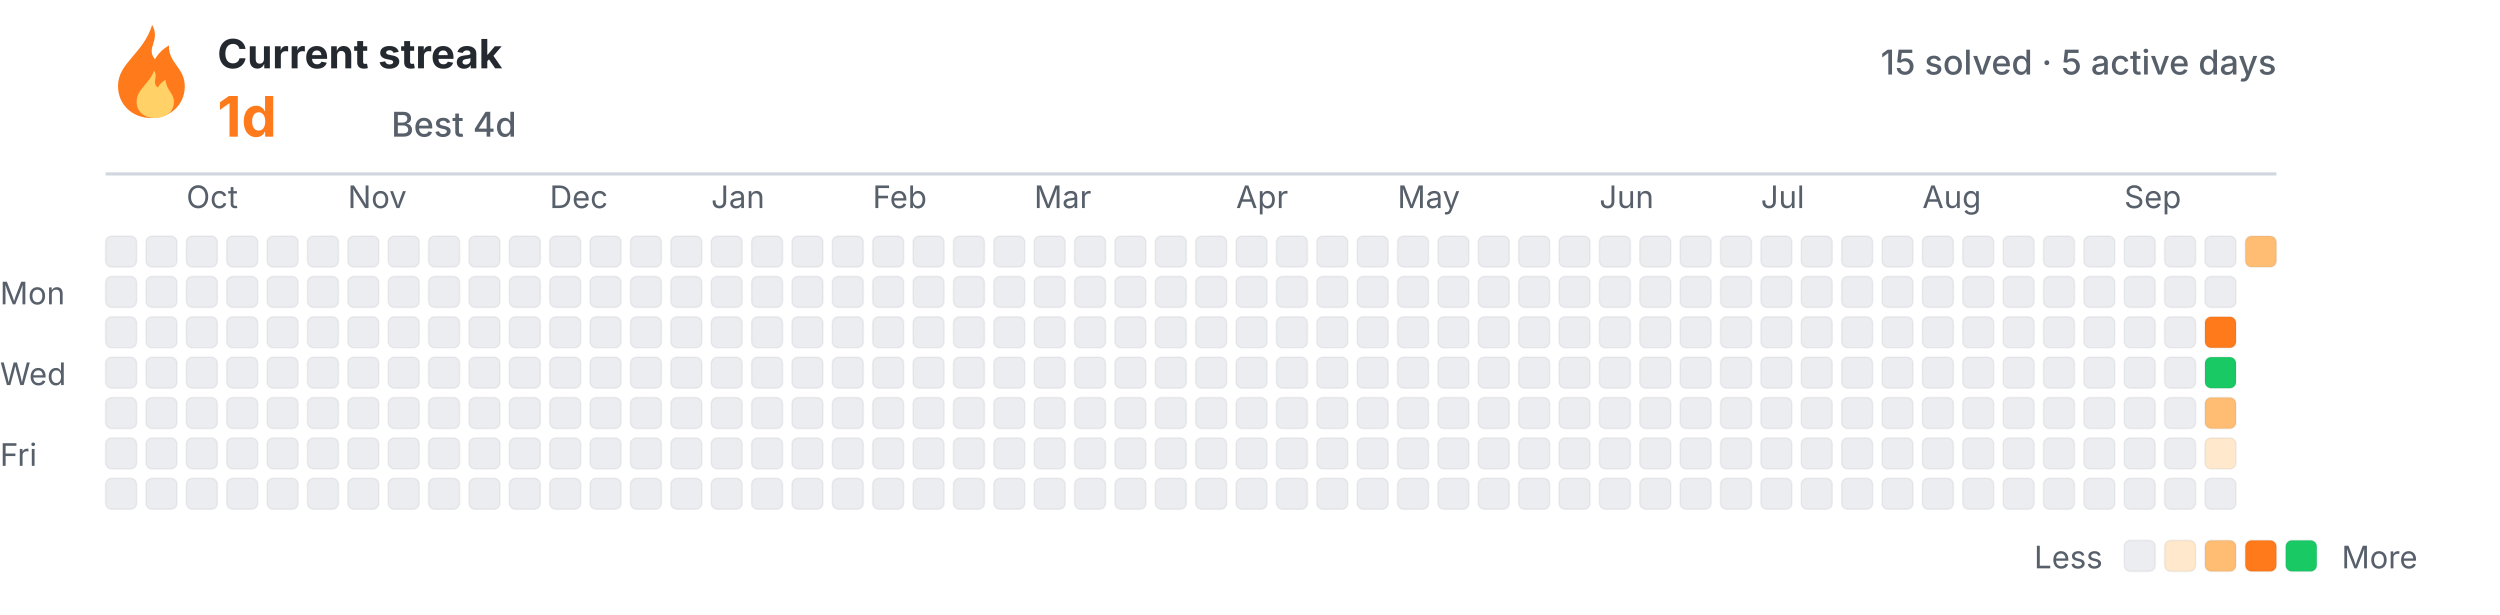
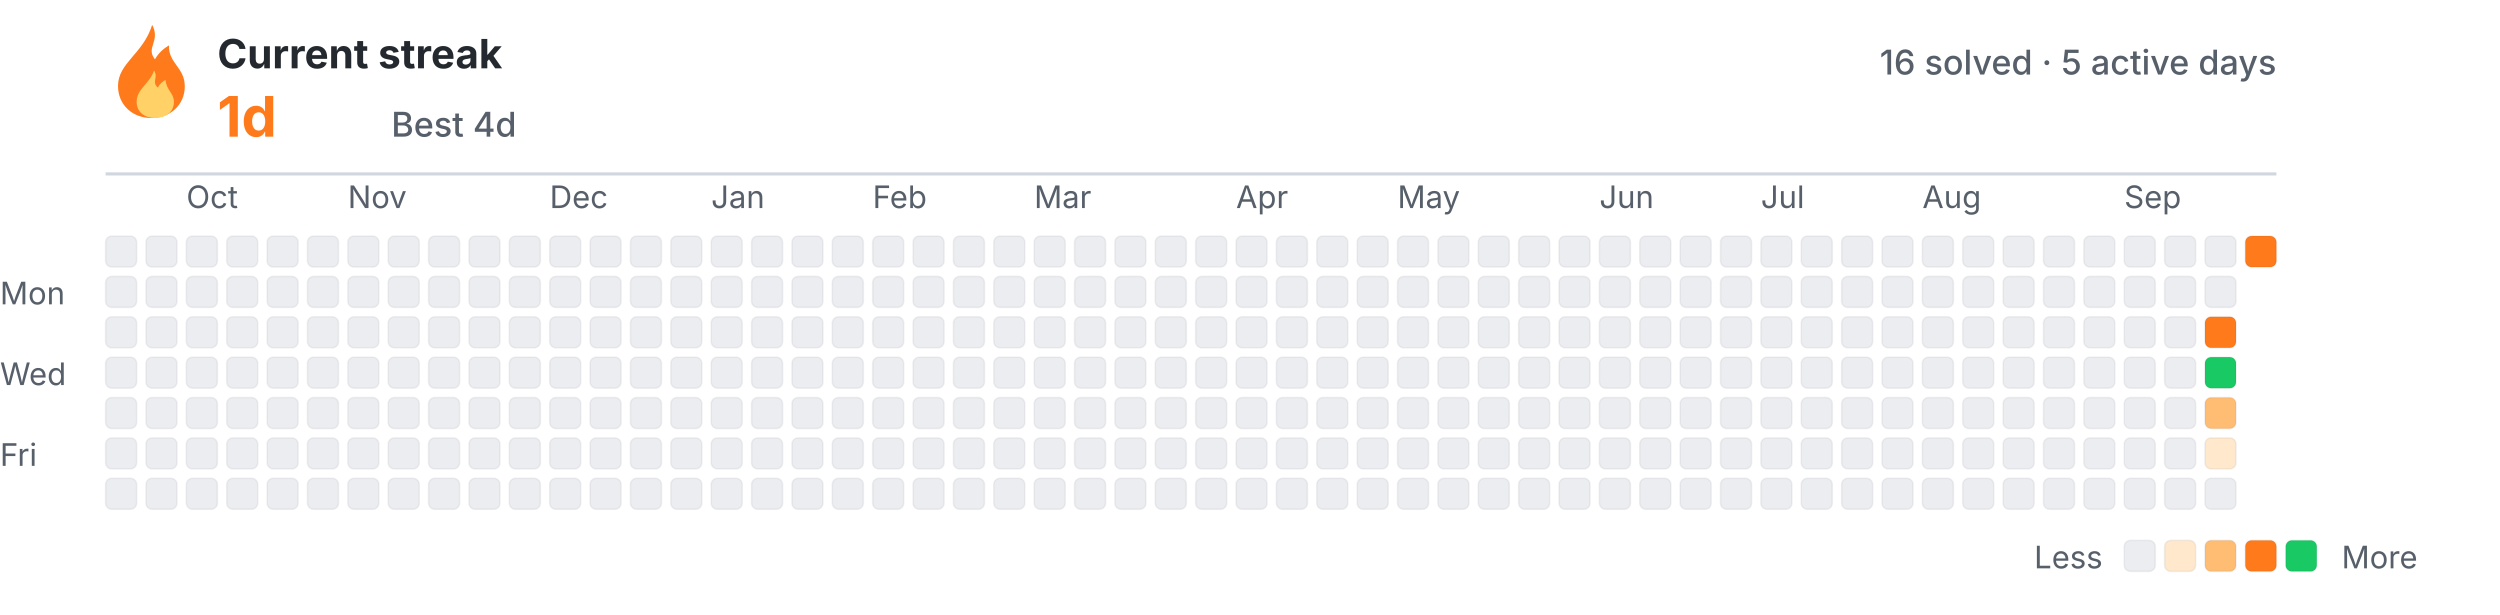
<svg xmlns="http://www.w3.org/2000/svg" width="805" height="198" viewBox="0 0 805 198" role="img" aria-labelledby="title desc">
  <style>
:root{color-scheme:light dark}
.label{font:10px -apple-system,BlinkMacSystemFont,"Segoe UI",sans-serif;fill:#57606a}
.metric{font:650 13px -apple-system,BlinkMacSystemFont,"Segoe UI",sans-serif;fill:#24292f}
.metric-strong{font:750 18px -apple-system,BlinkMacSystemFont,"Segoe UI",sans-serif;fill:#ff7a1a}
.metric-muted{font:550 11px -apple-system,BlinkMacSystemFont,"Segoe UI",sans-serif;fill:#57606a}
.flame{fill:#ff7a1a}
.spark{fill:#ffd166}
.rule{stroke:#d0d7de;stroke-width:1}
.cell{shape-rendering:geometricPrecision;stroke:rgba(27,31,36,.06);stroke-width:.5}
.level-0{fill:#ebedf0}.level-1{fill:#ffe8cc}.level-2{fill:#ffbd73}.level-3{fill:#ff7a1a}.level-4{fill:#18c964}
@media (prefers-color-scheme:dark){.label,.metric-muted{fill:#8b949e}.metric{fill:#f0f6fc}.rule{stroke:#30363d}.cell{stroke:rgba(240,246,252,.06)}.level-0{fill:#161b22}.level-1{fill:#3a2414}.level-2{fill:#7a3d12}.level-3{fill:#ff7a1a}.level-4{fill:#2fd46f}}
</style>
  <g transform="translate(34,8)">
    <path class="flame" d="M15 0c2.8 5.3-2.2 7.3.9 11.1 1.1-2 2.7-3.4 4.5-4.5-.2 5.8 5.1 7.1 5.1 13.2 0 6-4.7 10.2-10.8 10.2S4 25.7 4 19.7C4 12.2 12.1 9.4 15 0Z" />
    <path class="spark" d="M15.6 14.7c1.5 2.3-.9 3.6 1.2 5.5.6-1.1 1.5-1.9 2.5-2.5.3 3.5 2.7 4.2 2.7 7.1 0 3.4-2.8 5.2-6.1 5.2s-5.9-1.9-5.9-5.2c0-4.2 4.2-5.8 5.6-10.1Z" />
    <text x="36" y="14" class="metric">Current streak</text>
    <text x="36" y="36" class="metric-strong">1d</text>
    <text x="92" y="36" class="metric-muted">Best 4d</text>
  </g>
-   <text x="733" y="24" class="metric-muted" text-anchor="end">15 solved · 5 active days</text>
+   <text x="733" y="24" class="metric-muted" text-anchor="end">16 solved · 5 active days</text>
  <line x1="34" y1="56" x2="733" y2="56" class="rule" />
  <text x="60" y="67" class="label">Oct</text>
  <text x="112" y="67" class="label">Nov</text>
  <text x="177" y="67" class="label">Dec</text>
  <text x="229" y="67" class="label">Jan</text>
  <text x="281" y="67" class="label">Feb</text>
  <text x="333" y="67" class="label">Mar</text>
  <text x="398" y="67" class="label">Apr</text>
  <text x="450" y="67" class="label">May</text>
  <text x="515" y="67" class="label">Jun</text>
  <text x="567" y="67" class="label">Jul</text>
  <text x="619" y="67" class="label">Aug</text>
  <text x="684" y="67" class="label">Sep</text>
  <text x="0" y="98" class="label">Mon</text>
  <text x="0" y="124" class="label">Wed</text>
  <text x="0" y="150" class="label">Fri</text>
  <rect x="34" y="76" width="10" height="10" rx="2" class="cell level-0" />
  <rect x="34" y="89" width="10" height="10" rx="2" class="cell level-0" />
  <rect x="34" y="102" width="10" height="10" rx="2" class="cell level-0" />
  <rect x="34" y="115" width="10" height="10" rx="2" class="cell level-0" />
  <rect x="34" y="128" width="10" height="10" rx="2" class="cell level-0" />
  <rect x="34" y="141" width="10" height="10" rx="2" class="cell level-0" />
  <rect x="34" y="154" width="10" height="10" rx="2" class="cell level-0" />
  <rect x="47" y="76" width="10" height="10" rx="2" class="cell level-0" />
  <rect x="47" y="89" width="10" height="10" rx="2" class="cell level-0" />
  <rect x="47" y="102" width="10" height="10" rx="2" class="cell level-0" />
  <rect x="47" y="115" width="10" height="10" rx="2" class="cell level-0" />
  <rect x="47" y="128" width="10" height="10" rx="2" class="cell level-0" />
  <rect x="47" y="141" width="10" height="10" rx="2" class="cell level-0" />
  <rect x="47" y="154" width="10" height="10" rx="2" class="cell level-0" />
  <rect x="60" y="76" width="10" height="10" rx="2" class="cell level-0" />
  <rect x="60" y="89" width="10" height="10" rx="2" class="cell level-0" />
  <rect x="60" y="102" width="10" height="10" rx="2" class="cell level-0" />
  <rect x="60" y="115" width="10" height="10" rx="2" class="cell level-0" />
  <rect x="60" y="128" width="10" height="10" rx="2" class="cell level-0" />
  <rect x="60" y="141" width="10" height="10" rx="2" class="cell level-0" />
  <rect x="60" y="154" width="10" height="10" rx="2" class="cell level-0" />
  <rect x="73" y="76" width="10" height="10" rx="2" class="cell level-0" />
  <rect x="73" y="89" width="10" height="10" rx="2" class="cell level-0" />
  <rect x="73" y="102" width="10" height="10" rx="2" class="cell level-0" />
  <rect x="73" y="115" width="10" height="10" rx="2" class="cell level-0" />
  <rect x="73" y="128" width="10" height="10" rx="2" class="cell level-0" />
  <rect x="73" y="141" width="10" height="10" rx="2" class="cell level-0" />
  <rect x="73" y="154" width="10" height="10" rx="2" class="cell level-0" />
  <rect x="86" y="76" width="10" height="10" rx="2" class="cell level-0" />
  <rect x="86" y="89" width="10" height="10" rx="2" class="cell level-0" />
  <rect x="86" y="102" width="10" height="10" rx="2" class="cell level-0" />
  <rect x="86" y="115" width="10" height="10" rx="2" class="cell level-0" />
  <rect x="86" y="128" width="10" height="10" rx="2" class="cell level-0" />
  <rect x="86" y="141" width="10" height="10" rx="2" class="cell level-0" />
  <rect x="86" y="154" width="10" height="10" rx="2" class="cell level-0" />
  <rect x="99" y="76" width="10" height="10" rx="2" class="cell level-0" />
  <rect x="99" y="89" width="10" height="10" rx="2" class="cell level-0" />
  <rect x="99" y="102" width="10" height="10" rx="2" class="cell level-0" />
  <rect x="99" y="115" width="10" height="10" rx="2" class="cell level-0" />
  <rect x="99" y="128" width="10" height="10" rx="2" class="cell level-0" />
  <rect x="99" y="141" width="10" height="10" rx="2" class="cell level-0" />
  <rect x="99" y="154" width="10" height="10" rx="2" class="cell level-0" />
  <rect x="112" y="76" width="10" height="10" rx="2" class="cell level-0" />
  <rect x="112" y="89" width="10" height="10" rx="2" class="cell level-0" />
  <rect x="112" y="102" width="10" height="10" rx="2" class="cell level-0" />
  <rect x="112" y="115" width="10" height="10" rx="2" class="cell level-0" />
  <rect x="112" y="128" width="10" height="10" rx="2" class="cell level-0" />
  <rect x="112" y="141" width="10" height="10" rx="2" class="cell level-0" />
  <rect x="112" y="154" width="10" height="10" rx="2" class="cell level-0" />
  <rect x="125" y="76" width="10" height="10" rx="2" class="cell level-0" />
  <rect x="125" y="89" width="10" height="10" rx="2" class="cell level-0" />
  <rect x="125" y="102" width="10" height="10" rx="2" class="cell level-0" />
  <rect x="125" y="115" width="10" height="10" rx="2" class="cell level-0" />
  <rect x="125" y="128" width="10" height="10" rx="2" class="cell level-0" />
  <rect x="125" y="141" width="10" height="10" rx="2" class="cell level-0" />
  <rect x="125" y="154" width="10" height="10" rx="2" class="cell level-0" />
  <rect x="138" y="76" width="10" height="10" rx="2" class="cell level-0" />
  <rect x="138" y="89" width="10" height="10" rx="2" class="cell level-0" />
  <rect x="138" y="102" width="10" height="10" rx="2" class="cell level-0" />
  <rect x="138" y="115" width="10" height="10" rx="2" class="cell level-0" />
  <rect x="138" y="128" width="10" height="10" rx="2" class="cell level-0" />
  <rect x="138" y="141" width="10" height="10" rx="2" class="cell level-0" />
  <rect x="138" y="154" width="10" height="10" rx="2" class="cell level-0" />
  <rect x="151" y="76" width="10" height="10" rx="2" class="cell level-0" />
  <rect x="151" y="89" width="10" height="10" rx="2" class="cell level-0" />
  <rect x="151" y="102" width="10" height="10" rx="2" class="cell level-0" />
  <rect x="151" y="115" width="10" height="10" rx="2" class="cell level-0" />
  <rect x="151" y="128" width="10" height="10" rx="2" class="cell level-0" />
  <rect x="151" y="141" width="10" height="10" rx="2" class="cell level-0" />
  <rect x="151" y="154" width="10" height="10" rx="2" class="cell level-0" />
  <rect x="164" y="76" width="10" height="10" rx="2" class="cell level-0" />
  <rect x="164" y="89" width="10" height="10" rx="2" class="cell level-0" />
  <rect x="164" y="102" width="10" height="10" rx="2" class="cell level-0" />
  <rect x="164" y="115" width="10" height="10" rx="2" class="cell level-0" />
  <rect x="164" y="128" width="10" height="10" rx="2" class="cell level-0" />
  <rect x="164" y="141" width="10" height="10" rx="2" class="cell level-0" />
  <rect x="164" y="154" width="10" height="10" rx="2" class="cell level-0" />
  <rect x="177" y="76" width="10" height="10" rx="2" class="cell level-0" />
  <rect x="177" y="89" width="10" height="10" rx="2" class="cell level-0" />
  <rect x="177" y="102" width="10" height="10" rx="2" class="cell level-0" />
  <rect x="177" y="115" width="10" height="10" rx="2" class="cell level-0" />
  <rect x="177" y="128" width="10" height="10" rx="2" class="cell level-0" />
  <rect x="177" y="141" width="10" height="10" rx="2" class="cell level-0" />
  <rect x="177" y="154" width="10" height="10" rx="2" class="cell level-0" />
  <rect x="190" y="76" width="10" height="10" rx="2" class="cell level-0" />
  <rect x="190" y="89" width="10" height="10" rx="2" class="cell level-0" />
  <rect x="190" y="102" width="10" height="10" rx="2" class="cell level-0" />
  <rect x="190" y="115" width="10" height="10" rx="2" class="cell level-0" />
  <rect x="190" y="128" width="10" height="10" rx="2" class="cell level-0" />
  <rect x="190" y="141" width="10" height="10" rx="2" class="cell level-0" />
  <rect x="190" y="154" width="10" height="10" rx="2" class="cell level-0" />
  <rect x="203" y="76" width="10" height="10" rx="2" class="cell level-0" />
  <rect x="203" y="89" width="10" height="10" rx="2" class="cell level-0" />
  <rect x="203" y="102" width="10" height="10" rx="2" class="cell level-0" />
  <rect x="203" y="115" width="10" height="10" rx="2" class="cell level-0" />
  <rect x="203" y="128" width="10" height="10" rx="2" class="cell level-0" />
  <rect x="203" y="141" width="10" height="10" rx="2" class="cell level-0" />
  <rect x="203" y="154" width="10" height="10" rx="2" class="cell level-0" />
  <rect x="216" y="76" width="10" height="10" rx="2" class="cell level-0" />
  <rect x="216" y="89" width="10" height="10" rx="2" class="cell level-0" />
  <rect x="216" y="102" width="10" height="10" rx="2" class="cell level-0" />
  <rect x="216" y="115" width="10" height="10" rx="2" class="cell level-0" />
  <rect x="216" y="128" width="10" height="10" rx="2" class="cell level-0" />
  <rect x="216" y="141" width="10" height="10" rx="2" class="cell level-0" />
  <rect x="216" y="154" width="10" height="10" rx="2" class="cell level-0" />
  <rect x="229" y="76" width="10" height="10" rx="2" class="cell level-0" />
  <rect x="229" y="89" width="10" height="10" rx="2" class="cell level-0" />
  <rect x="229" y="102" width="10" height="10" rx="2" class="cell level-0" />
  <rect x="229" y="115" width="10" height="10" rx="2" class="cell level-0" />
  <rect x="229" y="128" width="10" height="10" rx="2" class="cell level-0" />
  <rect x="229" y="141" width="10" height="10" rx="2" class="cell level-0" />
  <rect x="229" y="154" width="10" height="10" rx="2" class="cell level-0" />
  <rect x="242" y="76" width="10" height="10" rx="2" class="cell level-0" />
  <rect x="242" y="89" width="10" height="10" rx="2" class="cell level-0" />
  <rect x="242" y="102" width="10" height="10" rx="2" class="cell level-0" />
  <rect x="242" y="115" width="10" height="10" rx="2" class="cell level-0" />
  <rect x="242" y="128" width="10" height="10" rx="2" class="cell level-0" />
  <rect x="242" y="141" width="10" height="10" rx="2" class="cell level-0" />
  <rect x="242" y="154" width="10" height="10" rx="2" class="cell level-0" />
  <rect x="255" y="76" width="10" height="10" rx="2" class="cell level-0" />
  <rect x="255" y="89" width="10" height="10" rx="2" class="cell level-0" />
  <rect x="255" y="102" width="10" height="10" rx="2" class="cell level-0" />
  <rect x="255" y="115" width="10" height="10" rx="2" class="cell level-0" />
  <rect x="255" y="128" width="10" height="10" rx="2" class="cell level-0" />
  <rect x="255" y="141" width="10" height="10" rx="2" class="cell level-0" />
  <rect x="255" y="154" width="10" height="10" rx="2" class="cell level-0" />
  <rect x="268" y="76" width="10" height="10" rx="2" class="cell level-0" />
  <rect x="268" y="89" width="10" height="10" rx="2" class="cell level-0" />
  <rect x="268" y="102" width="10" height="10" rx="2" class="cell level-0" />
  <rect x="268" y="115" width="10" height="10" rx="2" class="cell level-0" />
  <rect x="268" y="128" width="10" height="10" rx="2" class="cell level-0" />
  <rect x="268" y="141" width="10" height="10" rx="2" class="cell level-0" />
  <rect x="268" y="154" width="10" height="10" rx="2" class="cell level-0" />
  <rect x="281" y="76" width="10" height="10" rx="2" class="cell level-0" />
  <rect x="281" y="89" width="10" height="10" rx="2" class="cell level-0" />
  <rect x="281" y="102" width="10" height="10" rx="2" class="cell level-0" />
  <rect x="281" y="115" width="10" height="10" rx="2" class="cell level-0" />
  <rect x="281" y="128" width="10" height="10" rx="2" class="cell level-0" />
  <rect x="281" y="141" width="10" height="10" rx="2" class="cell level-0" />
  <rect x="281" y="154" width="10" height="10" rx="2" class="cell level-0" />
  <rect x="294" y="76" width="10" height="10" rx="2" class="cell level-0" />
  <rect x="294" y="89" width="10" height="10" rx="2" class="cell level-0" />
  <rect x="294" y="102" width="10" height="10" rx="2" class="cell level-0" />
  <rect x="294" y="115" width="10" height="10" rx="2" class="cell level-0" />
  <rect x="294" y="128" width="10" height="10" rx="2" class="cell level-0" />
  <rect x="294" y="141" width="10" height="10" rx="2" class="cell level-0" />
  <rect x="294" y="154" width="10" height="10" rx="2" class="cell level-0" />
  <rect x="307" y="76" width="10" height="10" rx="2" class="cell level-0" />
  <rect x="307" y="89" width="10" height="10" rx="2" class="cell level-0" />
  <rect x="307" y="102" width="10" height="10" rx="2" class="cell level-0" />
  <rect x="307" y="115" width="10" height="10" rx="2" class="cell level-0" />
  <rect x="307" y="128" width="10" height="10" rx="2" class="cell level-0" />
  <rect x="307" y="141" width="10" height="10" rx="2" class="cell level-0" />
  <rect x="307" y="154" width="10" height="10" rx="2" class="cell level-0" />
  <rect x="320" y="76" width="10" height="10" rx="2" class="cell level-0" />
  <rect x="320" y="89" width="10" height="10" rx="2" class="cell level-0" />
  <rect x="320" y="102" width="10" height="10" rx="2" class="cell level-0" />
  <rect x="320" y="115" width="10" height="10" rx="2" class="cell level-0" />
  <rect x="320" y="128" width="10" height="10" rx="2" class="cell level-0" />
  <rect x="320" y="141" width="10" height="10" rx="2" class="cell level-0" />
  <rect x="320" y="154" width="10" height="10" rx="2" class="cell level-0" />
  <rect x="333" y="76" width="10" height="10" rx="2" class="cell level-0" />
  <rect x="333" y="89" width="10" height="10" rx="2" class="cell level-0" />
  <rect x="333" y="102" width="10" height="10" rx="2" class="cell level-0" />
  <rect x="333" y="115" width="10" height="10" rx="2" class="cell level-0" />
  <rect x="333" y="128" width="10" height="10" rx="2" class="cell level-0" />
  <rect x="333" y="141" width="10" height="10" rx="2" class="cell level-0" />
  <rect x="333" y="154" width="10" height="10" rx="2" class="cell level-0" />
  <rect x="346" y="76" width="10" height="10" rx="2" class="cell level-0" />
  <rect x="346" y="89" width="10" height="10" rx="2" class="cell level-0" />
  <rect x="346" y="102" width="10" height="10" rx="2" class="cell level-0" />
  <rect x="346" y="115" width="10" height="10" rx="2" class="cell level-0" />
  <rect x="346" y="128" width="10" height="10" rx="2" class="cell level-0" />
  <rect x="346" y="141" width="10" height="10" rx="2" class="cell level-0" />
  <rect x="346" y="154" width="10" height="10" rx="2" class="cell level-0" />
  <rect x="359" y="76" width="10" height="10" rx="2" class="cell level-0" />
  <rect x="359" y="89" width="10" height="10" rx="2" class="cell level-0" />
  <rect x="359" y="102" width="10" height="10" rx="2" class="cell level-0" />
  <rect x="359" y="115" width="10" height="10" rx="2" class="cell level-0" />
  <rect x="359" y="128" width="10" height="10" rx="2" class="cell level-0" />
  <rect x="359" y="141" width="10" height="10" rx="2" class="cell level-0" />
  <rect x="359" y="154" width="10" height="10" rx="2" class="cell level-0" />
  <rect x="372" y="76" width="10" height="10" rx="2" class="cell level-0" />
  <rect x="372" y="89" width="10" height="10" rx="2" class="cell level-0" />
  <rect x="372" y="102" width="10" height="10" rx="2" class="cell level-0" />
  <rect x="372" y="115" width="10" height="10" rx="2" class="cell level-0" />
  <rect x="372" y="128" width="10" height="10" rx="2" class="cell level-0" />
  <rect x="372" y="141" width="10" height="10" rx="2" class="cell level-0" />
  <rect x="372" y="154" width="10" height="10" rx="2" class="cell level-0" />
  <rect x="385" y="76" width="10" height="10" rx="2" class="cell level-0" />
  <rect x="385" y="89" width="10" height="10" rx="2" class="cell level-0" />
  <rect x="385" y="102" width="10" height="10" rx="2" class="cell level-0" />
  <rect x="385" y="115" width="10" height="10" rx="2" class="cell level-0" />
  <rect x="385" y="128" width="10" height="10" rx="2" class="cell level-0" />
  <rect x="385" y="141" width="10" height="10" rx="2" class="cell level-0" />
  <rect x="385" y="154" width="10" height="10" rx="2" class="cell level-0" />
  <rect x="398" y="76" width="10" height="10" rx="2" class="cell level-0" />
  <rect x="398" y="89" width="10" height="10" rx="2" class="cell level-0" />
  <rect x="398" y="102" width="10" height="10" rx="2" class="cell level-0" />
  <rect x="398" y="115" width="10" height="10" rx="2" class="cell level-0" />
  <rect x="398" y="128" width="10" height="10" rx="2" class="cell level-0" />
  <rect x="398" y="141" width="10" height="10" rx="2" class="cell level-0" />
  <rect x="398" y="154" width="10" height="10" rx="2" class="cell level-0" />
  <rect x="411" y="76" width="10" height="10" rx="2" class="cell level-0" />
  <rect x="411" y="89" width="10" height="10" rx="2" class="cell level-0" />
  <rect x="411" y="102" width="10" height="10" rx="2" class="cell level-0" />
  <rect x="411" y="115" width="10" height="10" rx="2" class="cell level-0" />
  <rect x="411" y="128" width="10" height="10" rx="2" class="cell level-0" />
  <rect x="411" y="141" width="10" height="10" rx="2" class="cell level-0" />
  <rect x="411" y="154" width="10" height="10" rx="2" class="cell level-0" />
  <rect x="424" y="76" width="10" height="10" rx="2" class="cell level-0" />
  <rect x="424" y="89" width="10" height="10" rx="2" class="cell level-0" />
  <rect x="424" y="102" width="10" height="10" rx="2" class="cell level-0" />
  <rect x="424" y="115" width="10" height="10" rx="2" class="cell level-0" />
  <rect x="424" y="128" width="10" height="10" rx="2" class="cell level-0" />
  <rect x="424" y="141" width="10" height="10" rx="2" class="cell level-0" />
  <rect x="424" y="154" width="10" height="10" rx="2" class="cell level-0" />
  <rect x="437" y="76" width="10" height="10" rx="2" class="cell level-0" />
  <rect x="437" y="89" width="10" height="10" rx="2" class="cell level-0" />
  <rect x="437" y="102" width="10" height="10" rx="2" class="cell level-0" />
  <rect x="437" y="115" width="10" height="10" rx="2" class="cell level-0" />
  <rect x="437" y="128" width="10" height="10" rx="2" class="cell level-0" />
  <rect x="437" y="141" width="10" height="10" rx="2" class="cell level-0" />
  <rect x="437" y="154" width="10" height="10" rx="2" class="cell level-0" />
  <rect x="450" y="76" width="10" height="10" rx="2" class="cell level-0" />
  <rect x="450" y="89" width="10" height="10" rx="2" class="cell level-0" />
  <rect x="450" y="102" width="10" height="10" rx="2" class="cell level-0" />
  <rect x="450" y="115" width="10" height="10" rx="2" class="cell level-0" />
  <rect x="450" y="128" width="10" height="10" rx="2" class="cell level-0" />
  <rect x="450" y="141" width="10" height="10" rx="2" class="cell level-0" />
  <rect x="450" y="154" width="10" height="10" rx="2" class="cell level-0" />
  <rect x="463" y="76" width="10" height="10" rx="2" class="cell level-0" />
  <rect x="463" y="89" width="10" height="10" rx="2" class="cell level-0" />
  <rect x="463" y="102" width="10" height="10" rx="2" class="cell level-0" />
  <rect x="463" y="115" width="10" height="10" rx="2" class="cell level-0" />
  <rect x="463" y="128" width="10" height="10" rx="2" class="cell level-0" />
  <rect x="463" y="141" width="10" height="10" rx="2" class="cell level-0" />
  <rect x="463" y="154" width="10" height="10" rx="2" class="cell level-0" />
  <rect x="476" y="76" width="10" height="10" rx="2" class="cell level-0" />
  <rect x="476" y="89" width="10" height="10" rx="2" class="cell level-0" />
  <rect x="476" y="102" width="10" height="10" rx="2" class="cell level-0" />
  <rect x="476" y="115" width="10" height="10" rx="2" class="cell level-0" />
  <rect x="476" y="128" width="10" height="10" rx="2" class="cell level-0" />
  <rect x="476" y="141" width="10" height="10" rx="2" class="cell level-0" />
  <rect x="476" y="154" width="10" height="10" rx="2" class="cell level-0" />
  <rect x="489" y="76" width="10" height="10" rx="2" class="cell level-0" />
  <rect x="489" y="89" width="10" height="10" rx="2" class="cell level-0" />
  <rect x="489" y="102" width="10" height="10" rx="2" class="cell level-0" />
  <rect x="489" y="115" width="10" height="10" rx="2" class="cell level-0" />
  <rect x="489" y="128" width="10" height="10" rx="2" class="cell level-0" />
  <rect x="489" y="141" width="10" height="10" rx="2" class="cell level-0" />
  <rect x="489" y="154" width="10" height="10" rx="2" class="cell level-0" />
  <rect x="502" y="76" width="10" height="10" rx="2" class="cell level-0" />
  <rect x="502" y="89" width="10" height="10" rx="2" class="cell level-0" />
  <rect x="502" y="102" width="10" height="10" rx="2" class="cell level-0" />
  <rect x="502" y="115" width="10" height="10" rx="2" class="cell level-0" />
  <rect x="502" y="128" width="10" height="10" rx="2" class="cell level-0" />
  <rect x="502" y="141" width="10" height="10" rx="2" class="cell level-0" />
  <rect x="502" y="154" width="10" height="10" rx="2" class="cell level-0" />
  <rect x="515" y="76" width="10" height="10" rx="2" class="cell level-0" />
  <rect x="515" y="89" width="10" height="10" rx="2" class="cell level-0" />
  <rect x="515" y="102" width="10" height="10" rx="2" class="cell level-0" />
  <rect x="515" y="115" width="10" height="10" rx="2" class="cell level-0" />
  <rect x="515" y="128" width="10" height="10" rx="2" class="cell level-0" />
  <rect x="515" y="141" width="10" height="10" rx="2" class="cell level-0" />
  <rect x="515" y="154" width="10" height="10" rx="2" class="cell level-0" />
  <rect x="528" y="76" width="10" height="10" rx="2" class="cell level-0" />
  <rect x="528" y="89" width="10" height="10" rx="2" class="cell level-0" />
  <rect x="528" y="102" width="10" height="10" rx="2" class="cell level-0" />
  <rect x="528" y="115" width="10" height="10" rx="2" class="cell level-0" />
  <rect x="528" y="128" width="10" height="10" rx="2" class="cell level-0" />
  <rect x="528" y="141" width="10" height="10" rx="2" class="cell level-0" />
  <rect x="528" y="154" width="10" height="10" rx="2" class="cell level-0" />
  <rect x="541" y="76" width="10" height="10" rx="2" class="cell level-0" />
  <rect x="541" y="89" width="10" height="10" rx="2" class="cell level-0" />
  <rect x="541" y="102" width="10" height="10" rx="2" class="cell level-0" />
  <rect x="541" y="115" width="10" height="10" rx="2" class="cell level-0" />
  <rect x="541" y="128" width="10" height="10" rx="2" class="cell level-0" />
  <rect x="541" y="141" width="10" height="10" rx="2" class="cell level-0" />
  <rect x="541" y="154" width="10" height="10" rx="2" class="cell level-0" />
  <rect x="554" y="76" width="10" height="10" rx="2" class="cell level-0" />
  <rect x="554" y="89" width="10" height="10" rx="2" class="cell level-0" />
  <rect x="554" y="102" width="10" height="10" rx="2" class="cell level-0" />
  <rect x="554" y="115" width="10" height="10" rx="2" class="cell level-0" />
  <rect x="554" y="128" width="10" height="10" rx="2" class="cell level-0" />
  <rect x="554" y="141" width="10" height="10" rx="2" class="cell level-0" />
  <rect x="554" y="154" width="10" height="10" rx="2" class="cell level-0" />
  <rect x="567" y="76" width="10" height="10" rx="2" class="cell level-0" />
  <rect x="567" y="89" width="10" height="10" rx="2" class="cell level-0" />
  <rect x="567" y="102" width="10" height="10" rx="2" class="cell level-0" />
  <rect x="567" y="115" width="10" height="10" rx="2" class="cell level-0" />
  <rect x="567" y="128" width="10" height="10" rx="2" class="cell level-0" />
  <rect x="567" y="141" width="10" height="10" rx="2" class="cell level-0" />
  <rect x="567" y="154" width="10" height="10" rx="2" class="cell level-0" />
  <rect x="580" y="76" width="10" height="10" rx="2" class="cell level-0" />
  <rect x="580" y="89" width="10" height="10" rx="2" class="cell level-0" />
  <rect x="580" y="102" width="10" height="10" rx="2" class="cell level-0" />
  <rect x="580" y="115" width="10" height="10" rx="2" class="cell level-0" />
  <rect x="580" y="128" width="10" height="10" rx="2" class="cell level-0" />
  <rect x="580" y="141" width="10" height="10" rx="2" class="cell level-0" />
  <rect x="580" y="154" width="10" height="10" rx="2" class="cell level-0" />
  <rect x="593" y="76" width="10" height="10" rx="2" class="cell level-0" />
  <rect x="593" y="89" width="10" height="10" rx="2" class="cell level-0" />
  <rect x="593" y="102" width="10" height="10" rx="2" class="cell level-0" />
  <rect x="593" y="115" width="10" height="10" rx="2" class="cell level-0" />
  <rect x="593" y="128" width="10" height="10" rx="2" class="cell level-0" />
  <rect x="593" y="141" width="10" height="10" rx="2" class="cell level-0" />
  <rect x="593" y="154" width="10" height="10" rx="2" class="cell level-0" />
  <rect x="606" y="76" width="10" height="10" rx="2" class="cell level-0" />
  <rect x="606" y="89" width="10" height="10" rx="2" class="cell level-0" />
  <rect x="606" y="102" width="10" height="10" rx="2" class="cell level-0" />
  <rect x="606" y="115" width="10" height="10" rx="2" class="cell level-0" />
  <rect x="606" y="128" width="10" height="10" rx="2" class="cell level-0" />
  <rect x="606" y="141" width="10" height="10" rx="2" class="cell level-0" />
  <rect x="606" y="154" width="10" height="10" rx="2" class="cell level-0" />
  <rect x="619" y="76" width="10" height="10" rx="2" class="cell level-0" />
  <rect x="619" y="89" width="10" height="10" rx="2" class="cell level-0" />
  <rect x="619" y="102" width="10" height="10" rx="2" class="cell level-0" />
  <rect x="619" y="115" width="10" height="10" rx="2" class="cell level-0" />
  <rect x="619" y="128" width="10" height="10" rx="2" class="cell level-0" />
  <rect x="619" y="141" width="10" height="10" rx="2" class="cell level-0" />
  <rect x="619" y="154" width="10" height="10" rx="2" class="cell level-0" />
  <rect x="632" y="76" width="10" height="10" rx="2" class="cell level-0" />
  <rect x="632" y="89" width="10" height="10" rx="2" class="cell level-0" />
  <rect x="632" y="102" width="10" height="10" rx="2" class="cell level-0" />
  <rect x="632" y="115" width="10" height="10" rx="2" class="cell level-0" />
  <rect x="632" y="128" width="10" height="10" rx="2" class="cell level-0" />
  <rect x="632" y="141" width="10" height="10" rx="2" class="cell level-0" />
  <rect x="632" y="154" width="10" height="10" rx="2" class="cell level-0" />
  <rect x="645" y="76" width="10" height="10" rx="2" class="cell level-0" />
  <rect x="645" y="89" width="10" height="10" rx="2" class="cell level-0" />
  <rect x="645" y="102" width="10" height="10" rx="2" class="cell level-0" />
  <rect x="645" y="115" width="10" height="10" rx="2" class="cell level-0" />
  <rect x="645" y="128" width="10" height="10" rx="2" class="cell level-0" />
  <rect x="645" y="141" width="10" height="10" rx="2" class="cell level-0" />
  <rect x="645" y="154" width="10" height="10" rx="2" class="cell level-0" />
  <rect x="658" y="76" width="10" height="10" rx="2" class="cell level-0" />
  <rect x="658" y="89" width="10" height="10" rx="2" class="cell level-0" />
  <rect x="658" y="102" width="10" height="10" rx="2" class="cell level-0" />
  <rect x="658" y="115" width="10" height="10" rx="2" class="cell level-0" />
  <rect x="658" y="128" width="10" height="10" rx="2" class="cell level-0" />
  <rect x="658" y="141" width="10" height="10" rx="2" class="cell level-0" />
  <rect x="658" y="154" width="10" height="10" rx="2" class="cell level-0" />
  <rect x="671" y="76" width="10" height="10" rx="2" class="cell level-0" />
  <rect x="671" y="89" width="10" height="10" rx="2" class="cell level-0" />
  <rect x="671" y="102" width="10" height="10" rx="2" class="cell level-0" />
  <rect x="671" y="115" width="10" height="10" rx="2" class="cell level-0" />
  <rect x="671" y="128" width="10" height="10" rx="2" class="cell level-0" />
  <rect x="671" y="141" width="10" height="10" rx="2" class="cell level-0" />
  <rect x="671" y="154" width="10" height="10" rx="2" class="cell level-0" />
  <rect x="684" y="76" width="10" height="10" rx="2" class="cell level-0" />
  <rect x="684" y="89" width="10" height="10" rx="2" class="cell level-0" />
  <rect x="684" y="102" width="10" height="10" rx="2" class="cell level-0" />
  <rect x="684" y="115" width="10" height="10" rx="2" class="cell level-0" />
  <rect x="684" y="128" width="10" height="10" rx="2" class="cell level-0" />
  <rect x="684" y="141" width="10" height="10" rx="2" class="cell level-0" />
  <rect x="684" y="154" width="10" height="10" rx="2" class="cell level-0" />
  <rect x="697" y="76" width="10" height="10" rx="2" class="cell level-0" />
  <rect x="697" y="89" width="10" height="10" rx="2" class="cell level-0" />
  <rect x="697" y="102" width="10" height="10" rx="2" class="cell level-0" />
  <rect x="697" y="115" width="10" height="10" rx="2" class="cell level-0" />
  <rect x="697" y="128" width="10" height="10" rx="2" class="cell level-0" />
  <rect x="697" y="141" width="10" height="10" rx="2" class="cell level-0" />
  <rect x="697" y="154" width="10" height="10" rx="2" class="cell level-0" />
  <rect x="710" y="76" width="10" height="10" rx="2" class="cell level-0" />
  <rect x="710" y="89" width="10" height="10" rx="2" class="cell level-0" />
  <rect x="710" y="102" width="10" height="10" rx="2" class="cell level-3" />
  <rect x="710" y="115" width="10" height="10" rx="2" class="cell level-4" />
  <rect x="710" y="128" width="10" height="10" rx="2" class="cell level-2" />
  <rect x="710" y="141" width="10" height="10" rx="2" class="cell level-1" />
  <rect x="710" y="154" width="10" height="10" rx="2" class="cell level-0" />
-   <rect x="723" y="76" width="10" height="10" rx="2" class="cell level-2" />
+   <rect x="723" y="76" width="10" height="10" rx="2" class="cell level-3" />
  <text x="655" y="183" class="label">Less</text>
  <rect x="684" y="174" width="10" height="10" rx="2" class="cell level-0" />
  <rect x="697" y="174" width="10" height="10" rx="2" class="cell level-1" />
  <rect x="710" y="174" width="10" height="10" rx="2" class="cell level-2" />
  <rect x="723" y="174" width="10" height="10" rx="2" class="cell level-3" />
  <rect x="736" y="174" width="10" height="10" rx="2" class="cell level-4" />
  <text x="754" y="183" class="label">More</text>
</svg>
